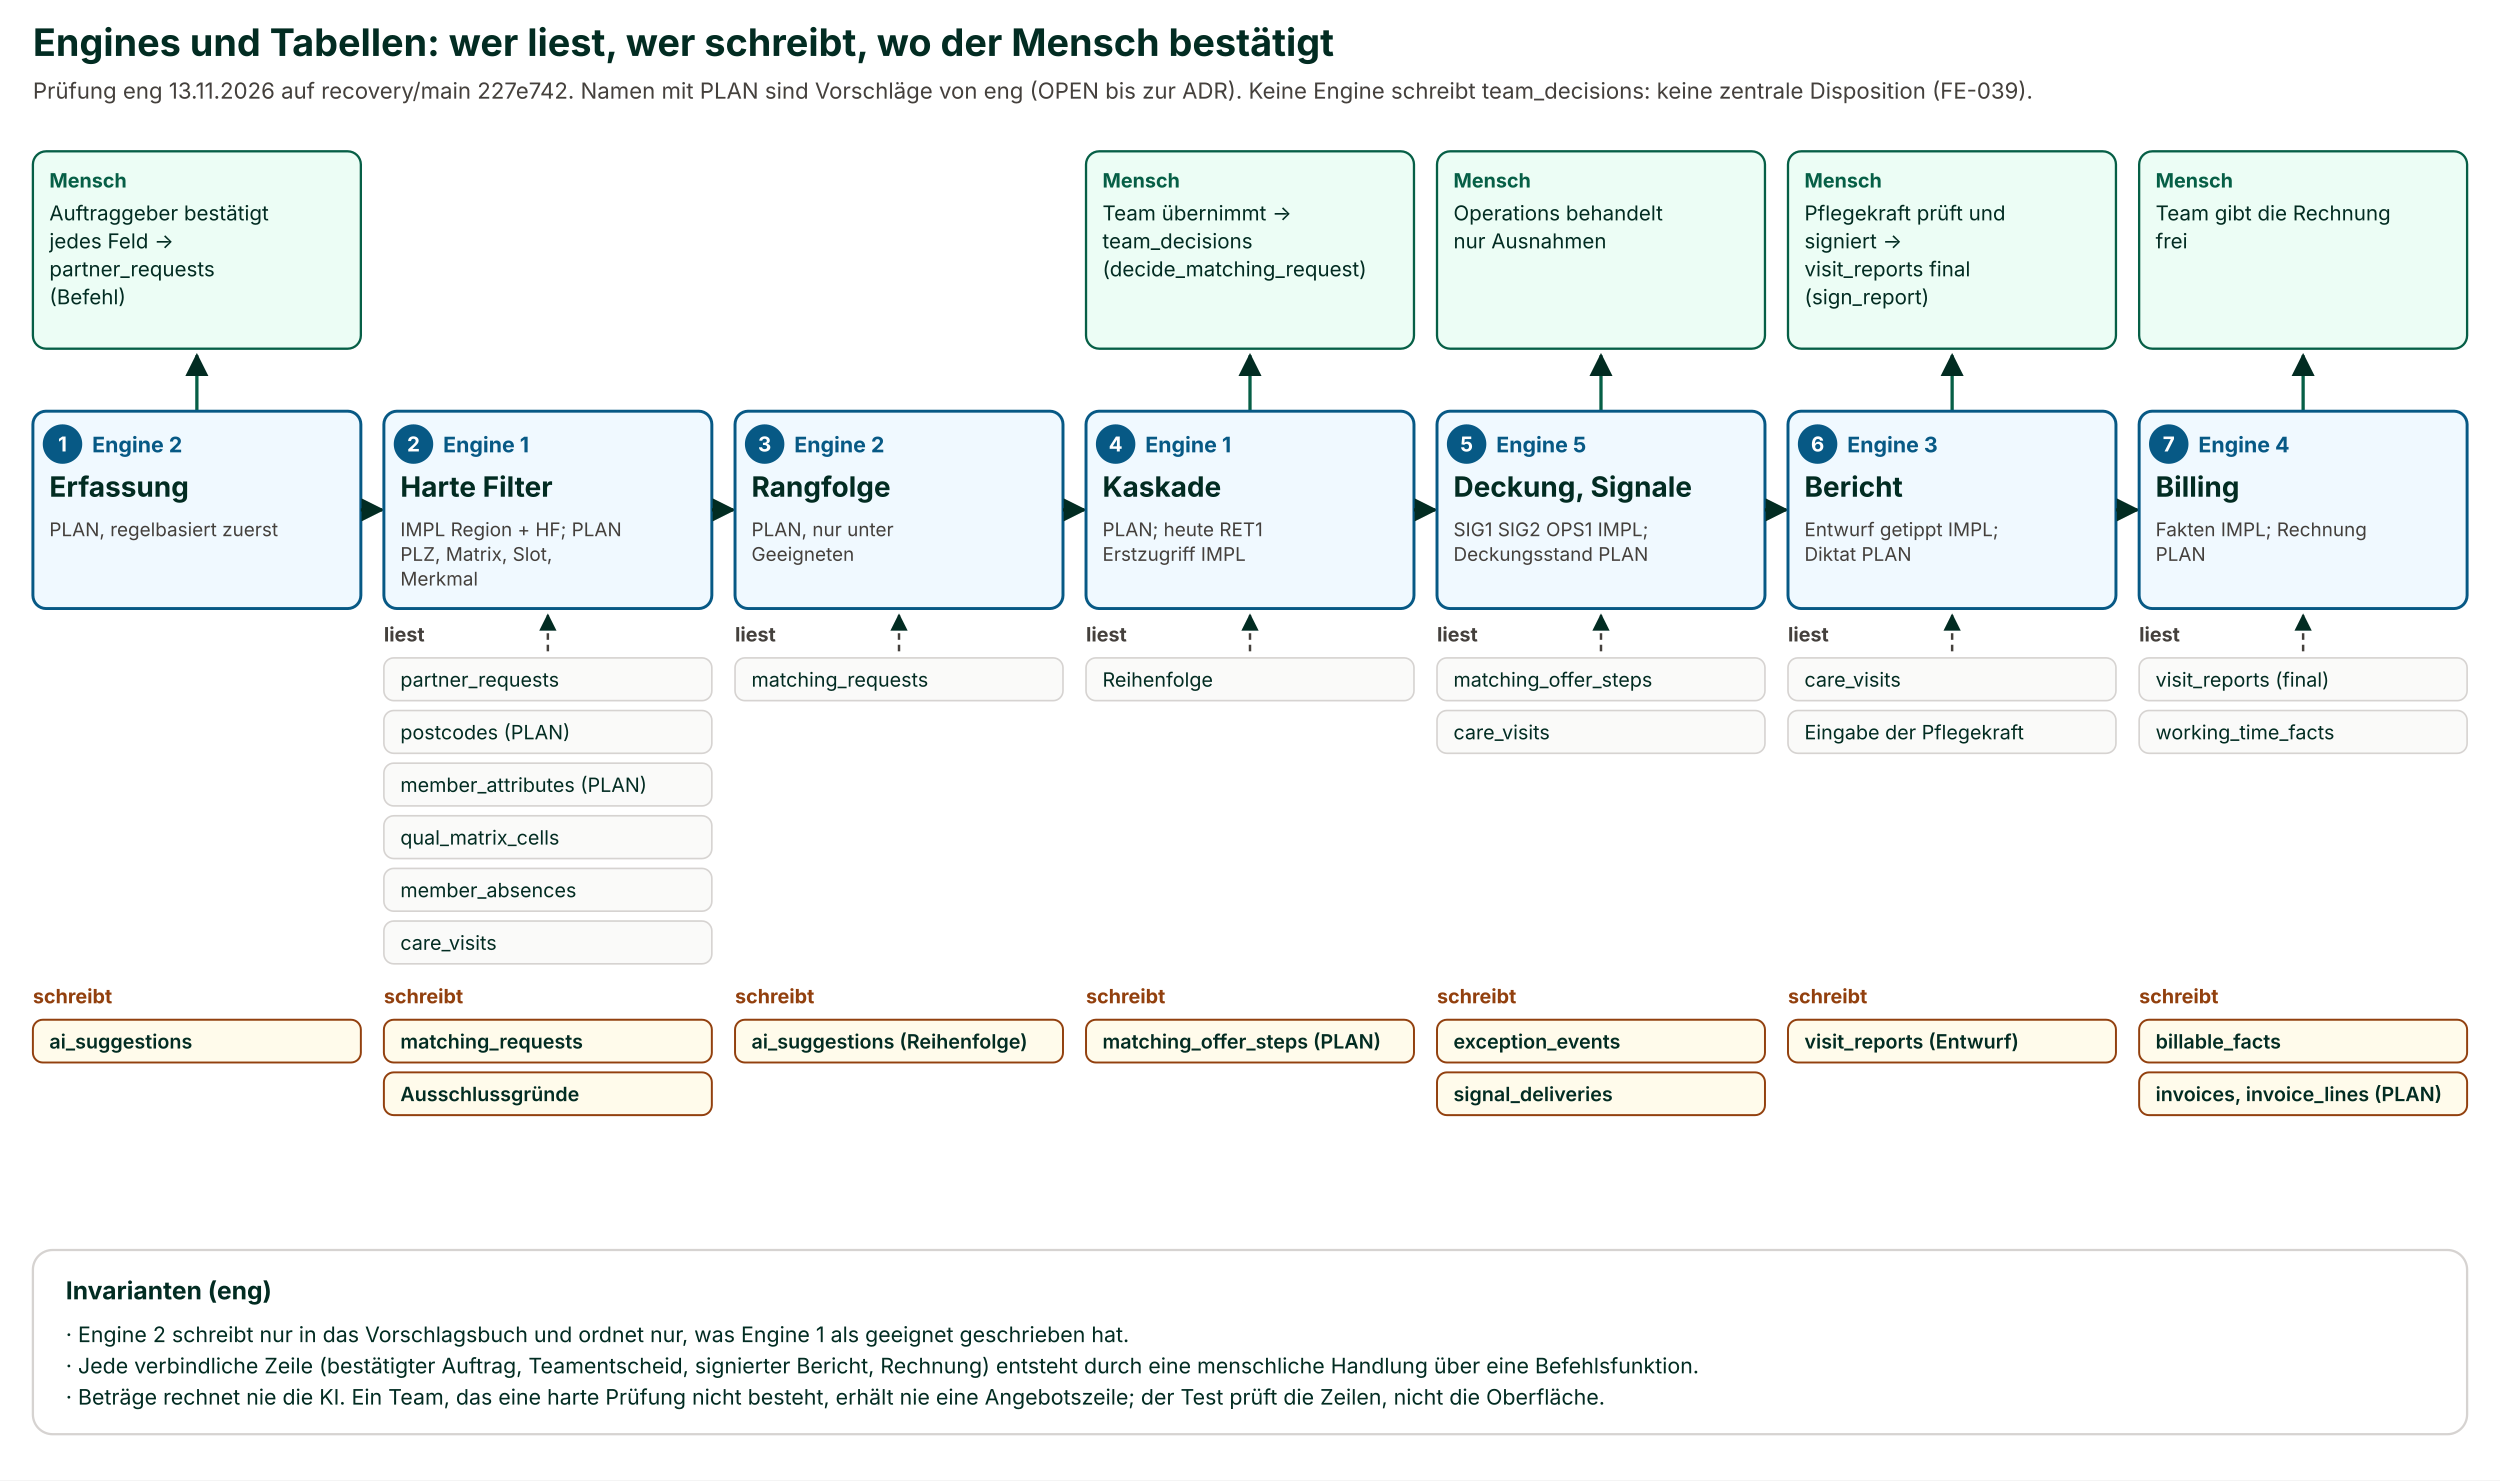
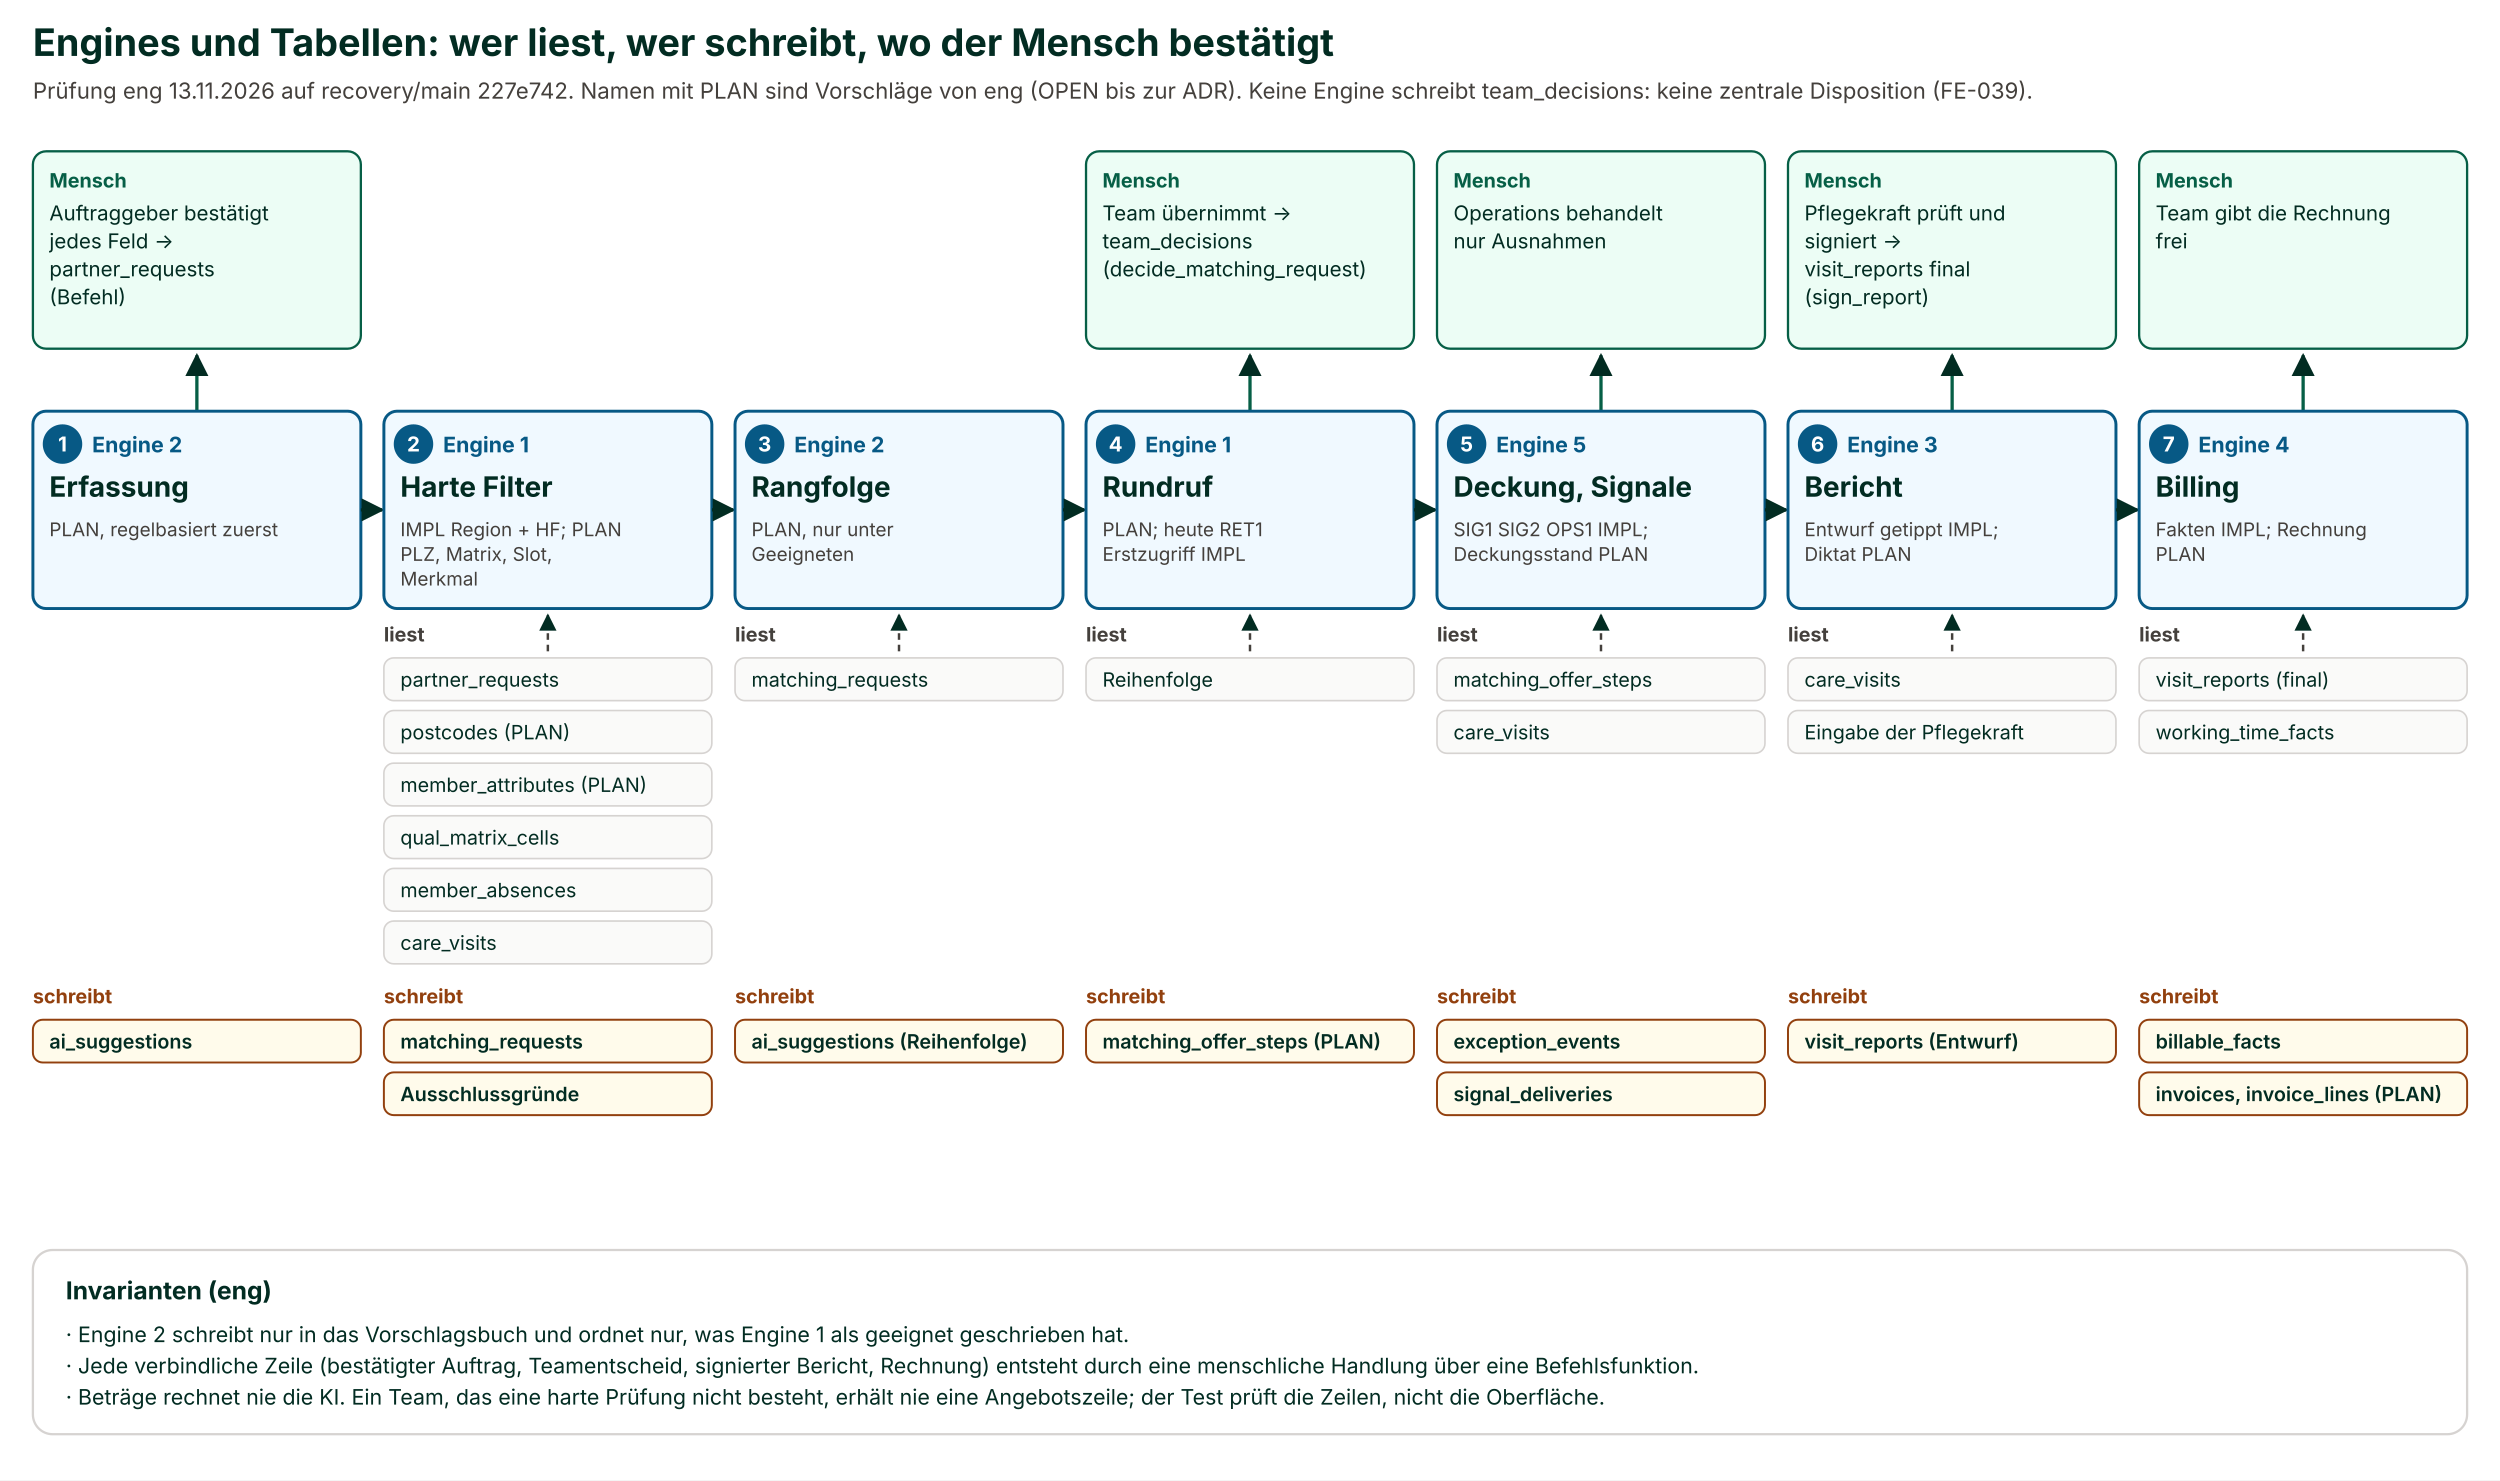
<svg xmlns="http://www.w3.org/2000/svg" viewBox="0 0 1520 900" width="1520" height="900" font-family="Inter, Arial, sans-serif">
  <defs>
    <marker id="ah" viewBox="0 0 10 10" refX="9" refY="5" markerWidth="7" markerHeight="7" orient="auto">
      <path d="M0 0 L10 5 L0 10 z" fill="#022c22" />
    </marker>
  </defs>
  <rect width="1520" height="900" fill="#ffffff" />
  <text x="20.0" y="34.0" font-size="23" font-weight="700" fill="#022c22" text-anchor="start">Engines und Tabellen: wer liest, wer schreibt, wo der Mensch bestätigt</text>
  <text x="20.0" y="60.0" font-size="13.5" font-weight="400" fill="#44403c" text-anchor="start">Prüfung eng 13.11.2026 auf recovery/main 227e742. Namen mit PLAN sind Vorschläge von eng (OPEN bis zur ADR). Keine Engine schreibt team_decisions: keine zentrale Disposition (FE-039).</text>
  <rect x="20.0" y="92.0" width="199.4" height="120.0" rx="8" fill="#ecfdf5" stroke="#065f46" stroke-width="1.4" />
  <text x="30.0" y="114.0" font-size="12" font-weight="700" fill="#065f46" text-anchor="start">Mensch</text>
  <text x="30.0" y="134.0" font-size="12.5" font-weight="400" fill="#022c22" text-anchor="start">Auftraggeber bestätigt</text>
  <text x="30.0" y="151.0" font-size="12.5" font-weight="400" fill="#022c22" text-anchor="start">jedes Feld →</text>
  <text x="30.0" y="168.0" font-size="12.5" font-weight="400" fill="#022c22" text-anchor="start">partner_requests</text>
  <text x="30.0" y="185.0" font-size="12.5" font-weight="400" fill="#022c22" text-anchor="start">(Befehl)</text>
  <path d="M119.7 250.0 L119.7 216.0" stroke="#065f46" stroke-width="2" marker-end="url(#ah)" />
  <rect x="20.0" y="250.0" width="199.4" height="120.0" rx="8" fill="#f0f9ff" stroke="#075985" stroke-width="1.8" />
  <circle cx="38.0" cy="270.0" r="12" fill="#075985" />
  <text x="38.0" y="274.5" font-size="12.5" font-weight="700" fill="#ffffff" text-anchor="middle">1</text>
  <text x="56.0" y="275.0" font-size="13" font-weight="700" fill="#075985" text-anchor="start">Engine 2</text>
  <text x="30.0" y="302.0" font-size="17" font-weight="700" fill="#022c22" text-anchor="start">Erfassung</text>
  <text x="30.0" y="326.0" font-size="11.5" font-weight="400" fill="#44403c" text-anchor="start">PLAN, regelbasiert zuerst</text>
  <path d="M219.4 310.0 L232.4 310.0" stroke="#022c22" stroke-width="2" marker-end="url(#ah)" />
  <text x="20.0" y="610.0" font-size="12" font-weight="700" fill="#92400e" text-anchor="start">schreibt</text>
  <rect x="20.0" y="620.0" width="199.4" height="26.0" rx="6" fill="#fffbeb" stroke="#92400e" stroke-width="1.2" />
  <text x="30.0" y="637.5" font-size="12" font-weight="600" fill="#022c22" text-anchor="start">ai_suggestions</text>
  <rect x="233.4" y="250.0" width="199.4" height="120.0" rx="8" fill="#f0f9ff" stroke="#075985" stroke-width="1.8" />
  <circle cx="251.4" cy="270.0" r="12" fill="#075985" />
  <text x="251.4" y="274.5" font-size="12.5" font-weight="700" fill="#ffffff" text-anchor="middle">2</text>
  <text x="269.4" y="275.0" font-size="13" font-weight="700" fill="#075985" text-anchor="start">Engine 1</text>
  <text x="243.4" y="302.0" font-size="17" font-weight="700" fill="#022c22" text-anchor="start">Harte Filter</text>
  <text x="243.4" y="326.0" font-size="11.5" font-weight="400" fill="#44403c" text-anchor="start">IMPL Region + HF; PLAN</text>
  <text x="243.4" y="341.0" font-size="11.5" font-weight="400" fill="#44403c" text-anchor="start">PLZ, Matrix, Slot,</text>
  <text x="243.4" y="356.0" font-size="11.5" font-weight="400" fill="#44403c" text-anchor="start">Merkmal</text>
  <path d="M432.9 310.0 L445.9 310.0" stroke="#022c22" stroke-width="2" marker-end="url(#ah)" />
  <text x="233.4" y="390.0" font-size="12" font-weight="700" fill="#44403c" text-anchor="start">liest</text>
  <ellipse cx="245.4" cy="413.0" rx="7" ry="4" fill="#f5f5f4" stroke="#44403c" />
  <rect x="233.4" y="400.0" width="199.4" height="26.0" rx="6" fill="#fafaf9" stroke="#d6d3d1" stroke-width="1" />
  <text x="243.4" y="417.5" font-size="12" font-weight="400" fill="#022c22" text-anchor="start">partner_requests</text>
  <ellipse cx="245.4" cy="445.0" rx="7" ry="4" fill="#f5f5f4" stroke="#44403c" />
  <rect x="233.4" y="432.0" width="199.4" height="26.0" rx="6" fill="#fafaf9" stroke="#d6d3d1" stroke-width="1" />
  <text x="243.4" y="449.5" font-size="12" font-weight="400" fill="#022c22" text-anchor="start">postcodes (PLAN)</text>
  <ellipse cx="245.4" cy="477.0" rx="7" ry="4" fill="#f5f5f4" stroke="#44403c" />
  <rect x="233.4" y="464.0" width="199.4" height="26.0" rx="6" fill="#fafaf9" stroke="#d6d3d1" stroke-width="1" />
  <text x="243.4" y="481.5" font-size="12" font-weight="400" fill="#022c22" text-anchor="start">member_attributes (PLAN)</text>
  <ellipse cx="245.4" cy="509.0" rx="7" ry="4" fill="#f5f5f4" stroke="#44403c" />
  <rect x="233.4" y="496.0" width="199.4" height="26.0" rx="6" fill="#fafaf9" stroke="#d6d3d1" stroke-width="1" />
  <text x="243.4" y="513.5" font-size="12" font-weight="400" fill="#022c22" text-anchor="start">qual_matrix_cells</text>
  <ellipse cx="245.4" cy="541.0" rx="7" ry="4" fill="#f5f5f4" stroke="#44403c" />
  <rect x="233.4" y="528.0" width="199.4" height="26.0" rx="6" fill="#fafaf9" stroke="#d6d3d1" stroke-width="1" />
  <text x="243.4" y="545.5" font-size="12" font-weight="400" fill="#022c22" text-anchor="start">member_absences</text>
  <ellipse cx="245.4" cy="573.0" rx="7" ry="4" fill="#f5f5f4" stroke="#44403c" />
  <rect x="233.4" y="560.0" width="199.4" height="26.0" rx="6" fill="#fafaf9" stroke="#d6d3d1" stroke-width="1" />
  <text x="243.4" y="577.5" font-size="12" font-weight="400" fill="#022c22" text-anchor="start">care_visits</text>
  <path d="M333.1 396.0 L333.1 374.0" stroke="#44403c" stroke-width="1.5" stroke-dasharray="4 3" marker-end="url(#ah)" />
  <text x="233.4" y="610.0" font-size="12" font-weight="700" fill="#92400e" text-anchor="start">schreibt</text>
  <rect x="233.4" y="620.0" width="199.4" height="26.0" rx="6" fill="#fffbeb" stroke="#92400e" stroke-width="1.2" />
  <text x="243.4" y="637.5" font-size="12" font-weight="600" fill="#022c22" text-anchor="start">matching_requests</text>
  <rect x="233.4" y="652.0" width="199.4" height="26.0" rx="6" fill="#fffbeb" stroke="#92400e" stroke-width="1.2" />
  <text x="243.4" y="669.5" font-size="12" font-weight="600" fill="#022c22" text-anchor="start">Ausschlussgründe</text>
  <rect x="446.9" y="250.0" width="199.4" height="120.0" rx="8" fill="#f0f9ff" stroke="#075985" stroke-width="1.8" />
  <circle cx="464.9" cy="270.0" r="12" fill="#075985" />
  <text x="464.9" y="274.5" font-size="12.5" font-weight="700" fill="#ffffff" text-anchor="middle">3</text>
  <text x="482.9" y="275.0" font-size="13" font-weight="700" fill="#075985" text-anchor="start">Engine 2</text>
  <text x="456.9" y="302.0" font-size="17" font-weight="700" fill="#022c22" text-anchor="start">Rangfolge</text>
  <text x="456.9" y="326.0" font-size="11.5" font-weight="400" fill="#44403c" text-anchor="start">PLAN, nur unter</text>
  <text x="456.9" y="341.0" font-size="11.5" font-weight="400" fill="#44403c" text-anchor="start">Geeigneten</text>
  <path d="M646.3 310.0 L659.3 310.0" stroke="#022c22" stroke-width="2" marker-end="url(#ah)" />
  <text x="446.9" y="390.0" font-size="12" font-weight="700" fill="#44403c" text-anchor="start">liest</text>
  <ellipse cx="458.9" cy="413.0" rx="7" ry="4" fill="#f5f5f4" stroke="#44403c" />
  <rect x="446.9" y="400.0" width="199.4" height="26.0" rx="6" fill="#fafaf9" stroke="#d6d3d1" stroke-width="1" />
  <text x="456.9" y="417.5" font-size="12" font-weight="400" fill="#022c22" text-anchor="start">matching_requests</text>
  <path d="M546.6 396.0 L546.6 374.0" stroke="#44403c" stroke-width="1.5" stroke-dasharray="4 3" marker-end="url(#ah)" />
  <text x="446.9" y="610.0" font-size="12" font-weight="700" fill="#92400e" text-anchor="start">schreibt</text>
  <rect x="446.9" y="620.0" width="199.4" height="26.0" rx="6" fill="#fffbeb" stroke="#92400e" stroke-width="1.2" />
  <text x="456.9" y="637.5" font-size="12" font-weight="600" fill="#022c22" text-anchor="start">ai_suggestions (Reihenfolge)</text>
  <rect x="660.3" y="92.0" width="199.4" height="120.0" rx="8" fill="#ecfdf5" stroke="#065f46" stroke-width="1.4" />
  <text x="670.3" y="114.0" font-size="12" font-weight="700" fill="#065f46" text-anchor="start">Mensch</text>
  <text x="670.3" y="134.0" font-size="12.5" font-weight="400" fill="#022c22" text-anchor="start">Team übernimmt →</text>
  <text x="670.3" y="151.0" font-size="12.5" font-weight="400" fill="#022c22" text-anchor="start">team_decisions</text>
  <text x="670.3" y="168.0" font-size="12.5" font-weight="400" fill="#022c22" text-anchor="start">(decide_matching_request)</text>
  <path d="M760.0 250.0 L760.0 216.0" stroke="#065f46" stroke-width="2" marker-end="url(#ah)" />
  <rect x="660.3" y="250.0" width="199.4" height="120.0" rx="8" fill="#f0f9ff" stroke="#075985" stroke-width="1.8" />
  <circle cx="678.3" cy="270.0" r="12" fill="#075985" />
  <text x="678.3" y="274.5" font-size="12.5" font-weight="700" fill="#ffffff" text-anchor="middle">4</text>
  <text x="696.3" y="275.0" font-size="13" font-weight="700" fill="#075985" text-anchor="start">Engine 1</text>
-   <text x="670.3" y="302.0" font-size="17" font-weight="700" fill="#022c22" text-anchor="start">Kaskade</text>
+   <text x="670.3" y="302.0" font-size="17" font-weight="700" fill="#022c22" text-anchor="start">Rundruf</text>
  <text x="670.3" y="326.0" font-size="11.5" font-weight="400" fill="#44403c" text-anchor="start">PLAN; heute RET1</text>
  <text x="670.3" y="341.0" font-size="11.5" font-weight="400" fill="#44403c" text-anchor="start">Erstzugriff IMPL</text>
  <path d="M859.7 310.0 L872.7 310.0" stroke="#022c22" stroke-width="2" marker-end="url(#ah)" />
  <text x="660.3" y="390.0" font-size="12" font-weight="700" fill="#44403c" text-anchor="start">liest</text>
  <ellipse cx="672.3" cy="413.0" rx="7" ry="4" fill="#f5f5f4" stroke="#44403c" />
  <rect x="660.3" y="400.0" width="199.4" height="26.0" rx="6" fill="#fafaf9" stroke="#d6d3d1" stroke-width="1" />
  <text x="670.3" y="417.5" font-size="12" font-weight="400" fill="#022c22" text-anchor="start">Reihenfolge</text>
  <path d="M760.0 396.0 L760.0 374.0" stroke="#44403c" stroke-width="1.5" stroke-dasharray="4 3" marker-end="url(#ah)" />
  <text x="660.3" y="610.0" font-size="12" font-weight="700" fill="#92400e" text-anchor="start">schreibt</text>
  <rect x="660.3" y="620.0" width="199.4" height="26.0" rx="6" fill="#fffbeb" stroke="#92400e" stroke-width="1.2" />
  <text x="670.3" y="637.5" font-size="12" font-weight="600" fill="#022c22" text-anchor="start">matching_offer_steps (PLAN)</text>
  <rect x="873.7" y="92.0" width="199.4" height="120.0" rx="8" fill="#ecfdf5" stroke="#065f46" stroke-width="1.4" />
  <text x="883.7" y="114.0" font-size="12" font-weight="700" fill="#065f46" text-anchor="start">Mensch</text>
  <text x="883.7" y="134.0" font-size="12.5" font-weight="400" fill="#022c22" text-anchor="start">Operations behandelt</text>
  <text x="883.7" y="151.0" font-size="12.5" font-weight="400" fill="#022c22" text-anchor="start">nur Ausnahmen</text>
  <path d="M973.4 250.0 L973.4 216.0" stroke="#065f46" stroke-width="2" marker-end="url(#ah)" />
  <rect x="873.7" y="250.0" width="199.4" height="120.0" rx="8" fill="#f0f9ff" stroke="#075985" stroke-width="1.8" />
  <circle cx="891.7" cy="270.0" r="12" fill="#075985" />
  <text x="891.7" y="274.5" font-size="12.5" font-weight="700" fill="#ffffff" text-anchor="middle">5</text>
  <text x="909.7" y="275.0" font-size="13" font-weight="700" fill="#075985" text-anchor="start">Engine 5</text>
  <text x="883.7" y="302.0" font-size="17" font-weight="700" fill="#022c22" text-anchor="start">Deckung, Signale</text>
  <text x="883.7" y="326.0" font-size="11.5" font-weight="400" fill="#44403c" text-anchor="start">SIG1 SIG2 OPS1 IMPL;</text>
  <text x="883.7" y="341.0" font-size="11.5" font-weight="400" fill="#44403c" text-anchor="start">Deckungsstand PLAN</text>
  <path d="M1073.1 310.0 L1086.1 310.0" stroke="#022c22" stroke-width="2" marker-end="url(#ah)" />
  <text x="873.7" y="390.0" font-size="12" font-weight="700" fill="#44403c" text-anchor="start">liest</text>
  <ellipse cx="885.7" cy="413.0" rx="7" ry="4" fill="#f5f5f4" stroke="#44403c" />
  <rect x="873.7" y="400.0" width="199.4" height="26.0" rx="6" fill="#fafaf9" stroke="#d6d3d1" stroke-width="1" />
  <text x="883.7" y="417.5" font-size="12" font-weight="400" fill="#022c22" text-anchor="start">matching_offer_steps</text>
  <ellipse cx="885.7" cy="445.0" rx="7" ry="4" fill="#f5f5f4" stroke="#44403c" />
  <rect x="873.7" y="432.0" width="199.4" height="26.0" rx="6" fill="#fafaf9" stroke="#d6d3d1" stroke-width="1" />
  <text x="883.7" y="449.5" font-size="12" font-weight="400" fill="#022c22" text-anchor="start">care_visits</text>
  <path d="M973.4 396.0 L973.4 374.0" stroke="#44403c" stroke-width="1.5" stroke-dasharray="4 3" marker-end="url(#ah)" />
  <text x="873.7" y="610.0" font-size="12" font-weight="700" fill="#92400e" text-anchor="start">schreibt</text>
  <rect x="873.7" y="620.0" width="199.4" height="26.0" rx="6" fill="#fffbeb" stroke="#92400e" stroke-width="1.2" />
  <text x="883.7" y="637.5" font-size="12" font-weight="600" fill="#022c22" text-anchor="start">exception_events</text>
  <rect x="873.7" y="652.0" width="199.4" height="26.0" rx="6" fill="#fffbeb" stroke="#92400e" stroke-width="1.2" />
  <text x="883.7" y="669.5" font-size="12" font-weight="600" fill="#022c22" text-anchor="start">signal_deliveries</text>
  <rect x="1087.1" y="92.0" width="199.4" height="120.0" rx="8" fill="#ecfdf5" stroke="#065f46" stroke-width="1.4" />
  <text x="1097.1" y="114.0" font-size="12" font-weight="700" fill="#065f46" text-anchor="start">Mensch</text>
  <text x="1097.1" y="134.0" font-size="12.5" font-weight="400" fill="#022c22" text-anchor="start">Pflegekraft prüft und</text>
  <text x="1097.1" y="151.0" font-size="12.5" font-weight="400" fill="#022c22" text-anchor="start">signiert →</text>
  <text x="1097.1" y="168.0" font-size="12.5" font-weight="400" fill="#022c22" text-anchor="start">visit_reports final</text>
  <text x="1097.1" y="185.0" font-size="12.5" font-weight="400" fill="#022c22" text-anchor="start">(sign_report)</text>
  <path d="M1186.9 250.0 L1186.9 216.0" stroke="#065f46" stroke-width="2" marker-end="url(#ah)" />
  <rect x="1087.1" y="250.0" width="199.4" height="120.0" rx="8" fill="#f0f9ff" stroke="#075985" stroke-width="1.8" />
  <circle cx="1105.1" cy="270.0" r="12" fill="#075985" />
  <text x="1105.1" y="274.5" font-size="12.5" font-weight="700" fill="#ffffff" text-anchor="middle">6</text>
  <text x="1123.1" y="275.0" font-size="13" font-weight="700" fill="#075985" text-anchor="start">Engine 3</text>
  <text x="1097.1" y="302.0" font-size="17" font-weight="700" fill="#022c22" text-anchor="start">Bericht</text>
  <text x="1097.1" y="326.0" font-size="11.5" font-weight="400" fill="#44403c" text-anchor="start">Entwurf getippt IMPL;</text>
  <text x="1097.1" y="341.0" font-size="11.5" font-weight="400" fill="#44403c" text-anchor="start">Diktat PLAN</text>
  <path d="M1286.6 310.0 L1299.6 310.0" stroke="#022c22" stroke-width="2" marker-end="url(#ah)" />
  <text x="1087.1" y="390.0" font-size="12" font-weight="700" fill="#44403c" text-anchor="start">liest</text>
  <ellipse cx="1099.1" cy="413.0" rx="7" ry="4" fill="#f5f5f4" stroke="#44403c" />
  <rect x="1087.1" y="400.0" width="199.4" height="26.0" rx="6" fill="#fafaf9" stroke="#d6d3d1" stroke-width="1" />
  <text x="1097.1" y="417.5" font-size="12" font-weight="400" fill="#022c22" text-anchor="start">care_visits</text>
  <ellipse cx="1099.1" cy="445.0" rx="7" ry="4" fill="#f5f5f4" stroke="#44403c" />
  <rect x="1087.1" y="432.0" width="199.4" height="26.0" rx="6" fill="#fafaf9" stroke="#d6d3d1" stroke-width="1" />
  <text x="1097.1" y="449.5" font-size="12" font-weight="400" fill="#022c22" text-anchor="start">Eingabe der Pflegekraft</text>
  <path d="M1186.9 396.0 L1186.9 374.0" stroke="#44403c" stroke-width="1.5" stroke-dasharray="4 3" marker-end="url(#ah)" />
  <text x="1087.1" y="610.0" font-size="12" font-weight="700" fill="#92400e" text-anchor="start">schreibt</text>
  <rect x="1087.1" y="620.0" width="199.4" height="26.0" rx="6" fill="#fffbeb" stroke="#92400e" stroke-width="1.2" />
  <text x="1097.1" y="637.5" font-size="12" font-weight="600" fill="#022c22" text-anchor="start">visit_reports (Entwurf)</text>
  <rect x="1300.6" y="92.0" width="199.4" height="120.0" rx="8" fill="#ecfdf5" stroke="#065f46" stroke-width="1.4" />
  <text x="1310.6" y="114.0" font-size="12" font-weight="700" fill="#065f46" text-anchor="start">Mensch</text>
  <text x="1310.6" y="134.0" font-size="12.5" font-weight="400" fill="#022c22" text-anchor="start">Team gibt die Rechnung</text>
  <text x="1310.6" y="151.0" font-size="12.5" font-weight="400" fill="#022c22" text-anchor="start">frei</text>
  <path d="M1400.3 250.0 L1400.3 216.0" stroke="#065f46" stroke-width="2" marker-end="url(#ah)" />
  <rect x="1300.6" y="250.0" width="199.4" height="120.0" rx="8" fill="#f0f9ff" stroke="#075985" stroke-width="1.8" />
  <circle cx="1318.6" cy="270.0" r="12" fill="#075985" />
  <text x="1318.6" y="274.5" font-size="12.5" font-weight="700" fill="#ffffff" text-anchor="middle">7</text>
  <text x="1336.6" y="275.0" font-size="13" font-weight="700" fill="#075985" text-anchor="start">Engine 4</text>
  <text x="1310.6" y="302.0" font-size="17" font-weight="700" fill="#022c22" text-anchor="start">Billing</text>
  <text x="1310.6" y="326.0" font-size="11.5" font-weight="400" fill="#44403c" text-anchor="start">Fakten IMPL; Rechnung</text>
  <text x="1310.6" y="341.0" font-size="11.5" font-weight="400" fill="#44403c" text-anchor="start">PLAN</text>
  <text x="1300.6" y="390.0" font-size="12" font-weight="700" fill="#44403c" text-anchor="start">liest</text>
  <ellipse cx="1312.6" cy="413.0" rx="7" ry="4" fill="#f5f5f4" stroke="#44403c" />
  <rect x="1300.6" y="400.0" width="199.4" height="26.0" rx="6" fill="#fafaf9" stroke="#d6d3d1" stroke-width="1" />
  <text x="1310.6" y="417.5" font-size="12" font-weight="400" fill="#022c22" text-anchor="start">visit_reports (final)</text>
  <ellipse cx="1312.6" cy="445.0" rx="7" ry="4" fill="#f5f5f4" stroke="#44403c" />
  <rect x="1300.6" y="432.0" width="199.4" height="26.0" rx="6" fill="#fafaf9" stroke="#d6d3d1" stroke-width="1" />
  <text x="1310.6" y="449.5" font-size="12" font-weight="400" fill="#022c22" text-anchor="start">working_time_facts</text>
  <path d="M1400.3 396.0 L1400.3 374.0" stroke="#44403c" stroke-width="1.5" stroke-dasharray="4 3" marker-end="url(#ah)" />
  <text x="1300.6" y="610.0" font-size="12" font-weight="700" fill="#92400e" text-anchor="start">schreibt</text>
  <rect x="1300.6" y="620.0" width="199.4" height="26.0" rx="6" fill="#fffbeb" stroke="#92400e" stroke-width="1.2" />
  <text x="1310.6" y="637.5" font-size="12" font-weight="600" fill="#022c22" text-anchor="start">billable_facts</text>
  <rect x="1300.6" y="652.0" width="199.4" height="26.0" rx="6" fill="#fffbeb" stroke="#92400e" stroke-width="1.2" />
  <text x="1310.6" y="669.5" font-size="12" font-weight="600" fill="#022c22" text-anchor="start">invoices, invoice_lines (PLAN)</text>
  <rect x="20.0" y="760.0" width="1480.0" height="112.0" rx="12" fill="#ffffff" stroke="#d6d3d1" stroke-width="1.4" />
  <text x="40.0" y="790.0" font-size="15" font-weight="700" fill="#022c22" text-anchor="start">Invarianten (eng)</text>
  <text x="40.0" y="816.0" font-size="13" font-weight="400" fill="#022c22" text-anchor="start">· Engine 2 schreibt nur in das Vorschlagsbuch und ordnet nur, was Engine 1 als geeignet geschrieben hat.</text>
  <text x="40.0" y="835.0" font-size="13" font-weight="400" fill="#022c22" text-anchor="start">· Jede verbindliche Zeile (bestätigter Auftrag, Teamentscheid, signierter Bericht, Rechnung) entsteht durch eine menschliche Handlung über eine Befehlsfunktion.</text>
  <text x="40.0" y="854.0" font-size="13" font-weight="400" fill="#022c22" text-anchor="start">· Beträge rechnet nie die KI. Ein Team, das eine harte Prüfung nicht besteht, erhält nie eine Angebotszeile; der Test prüft die Zeilen, nicht die Oberfläche.</text>
</svg>
